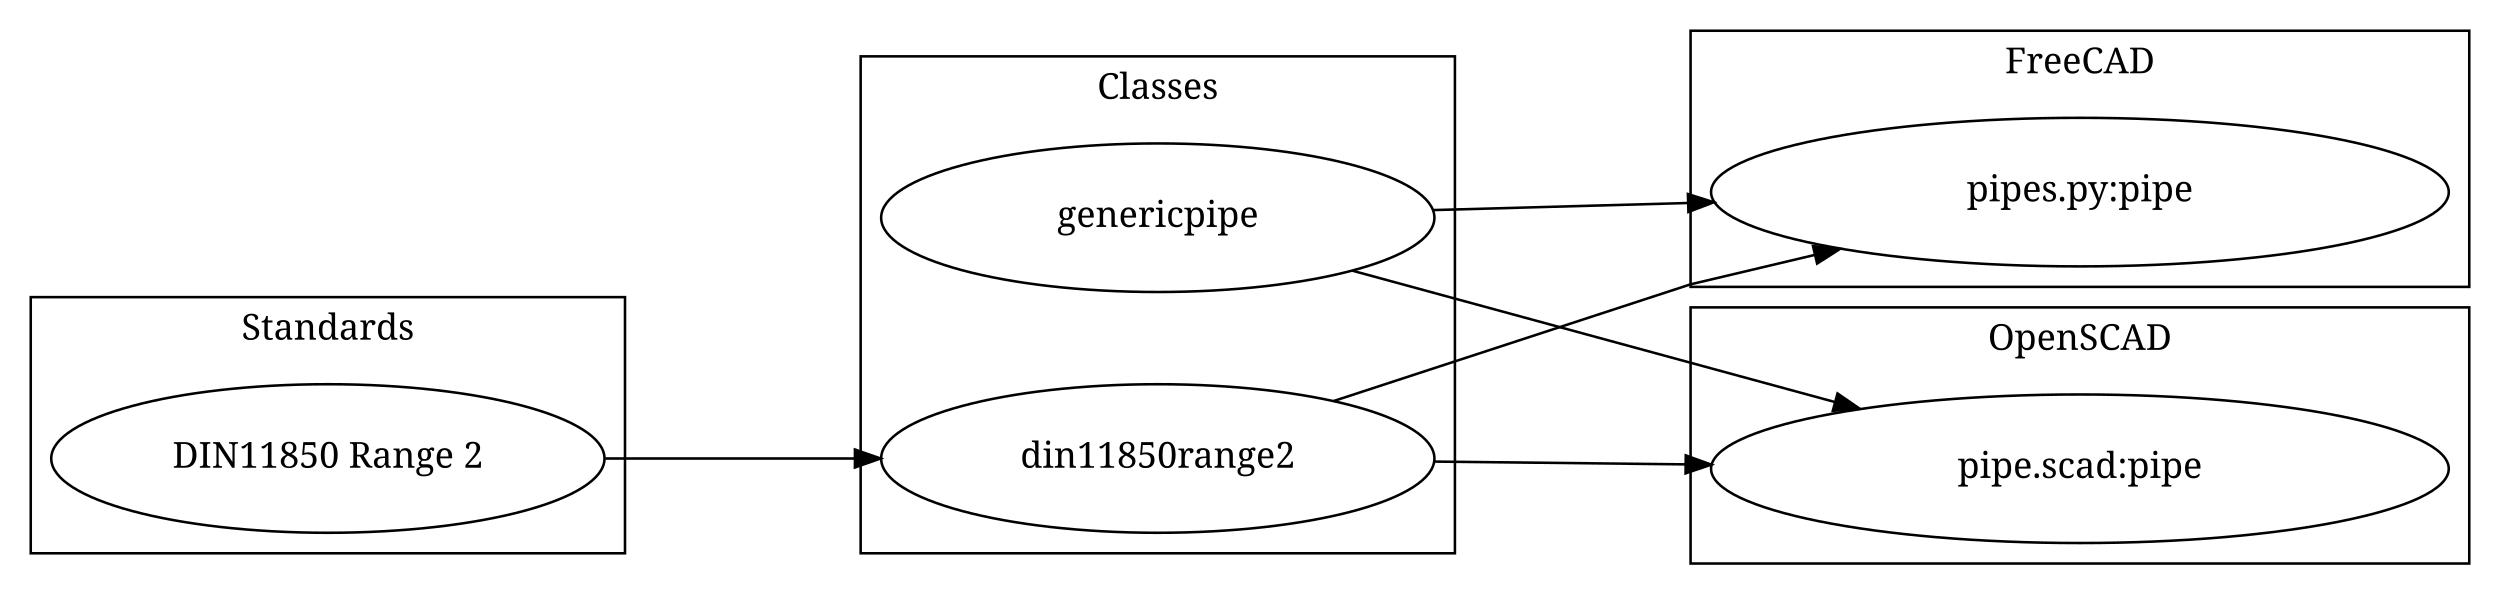
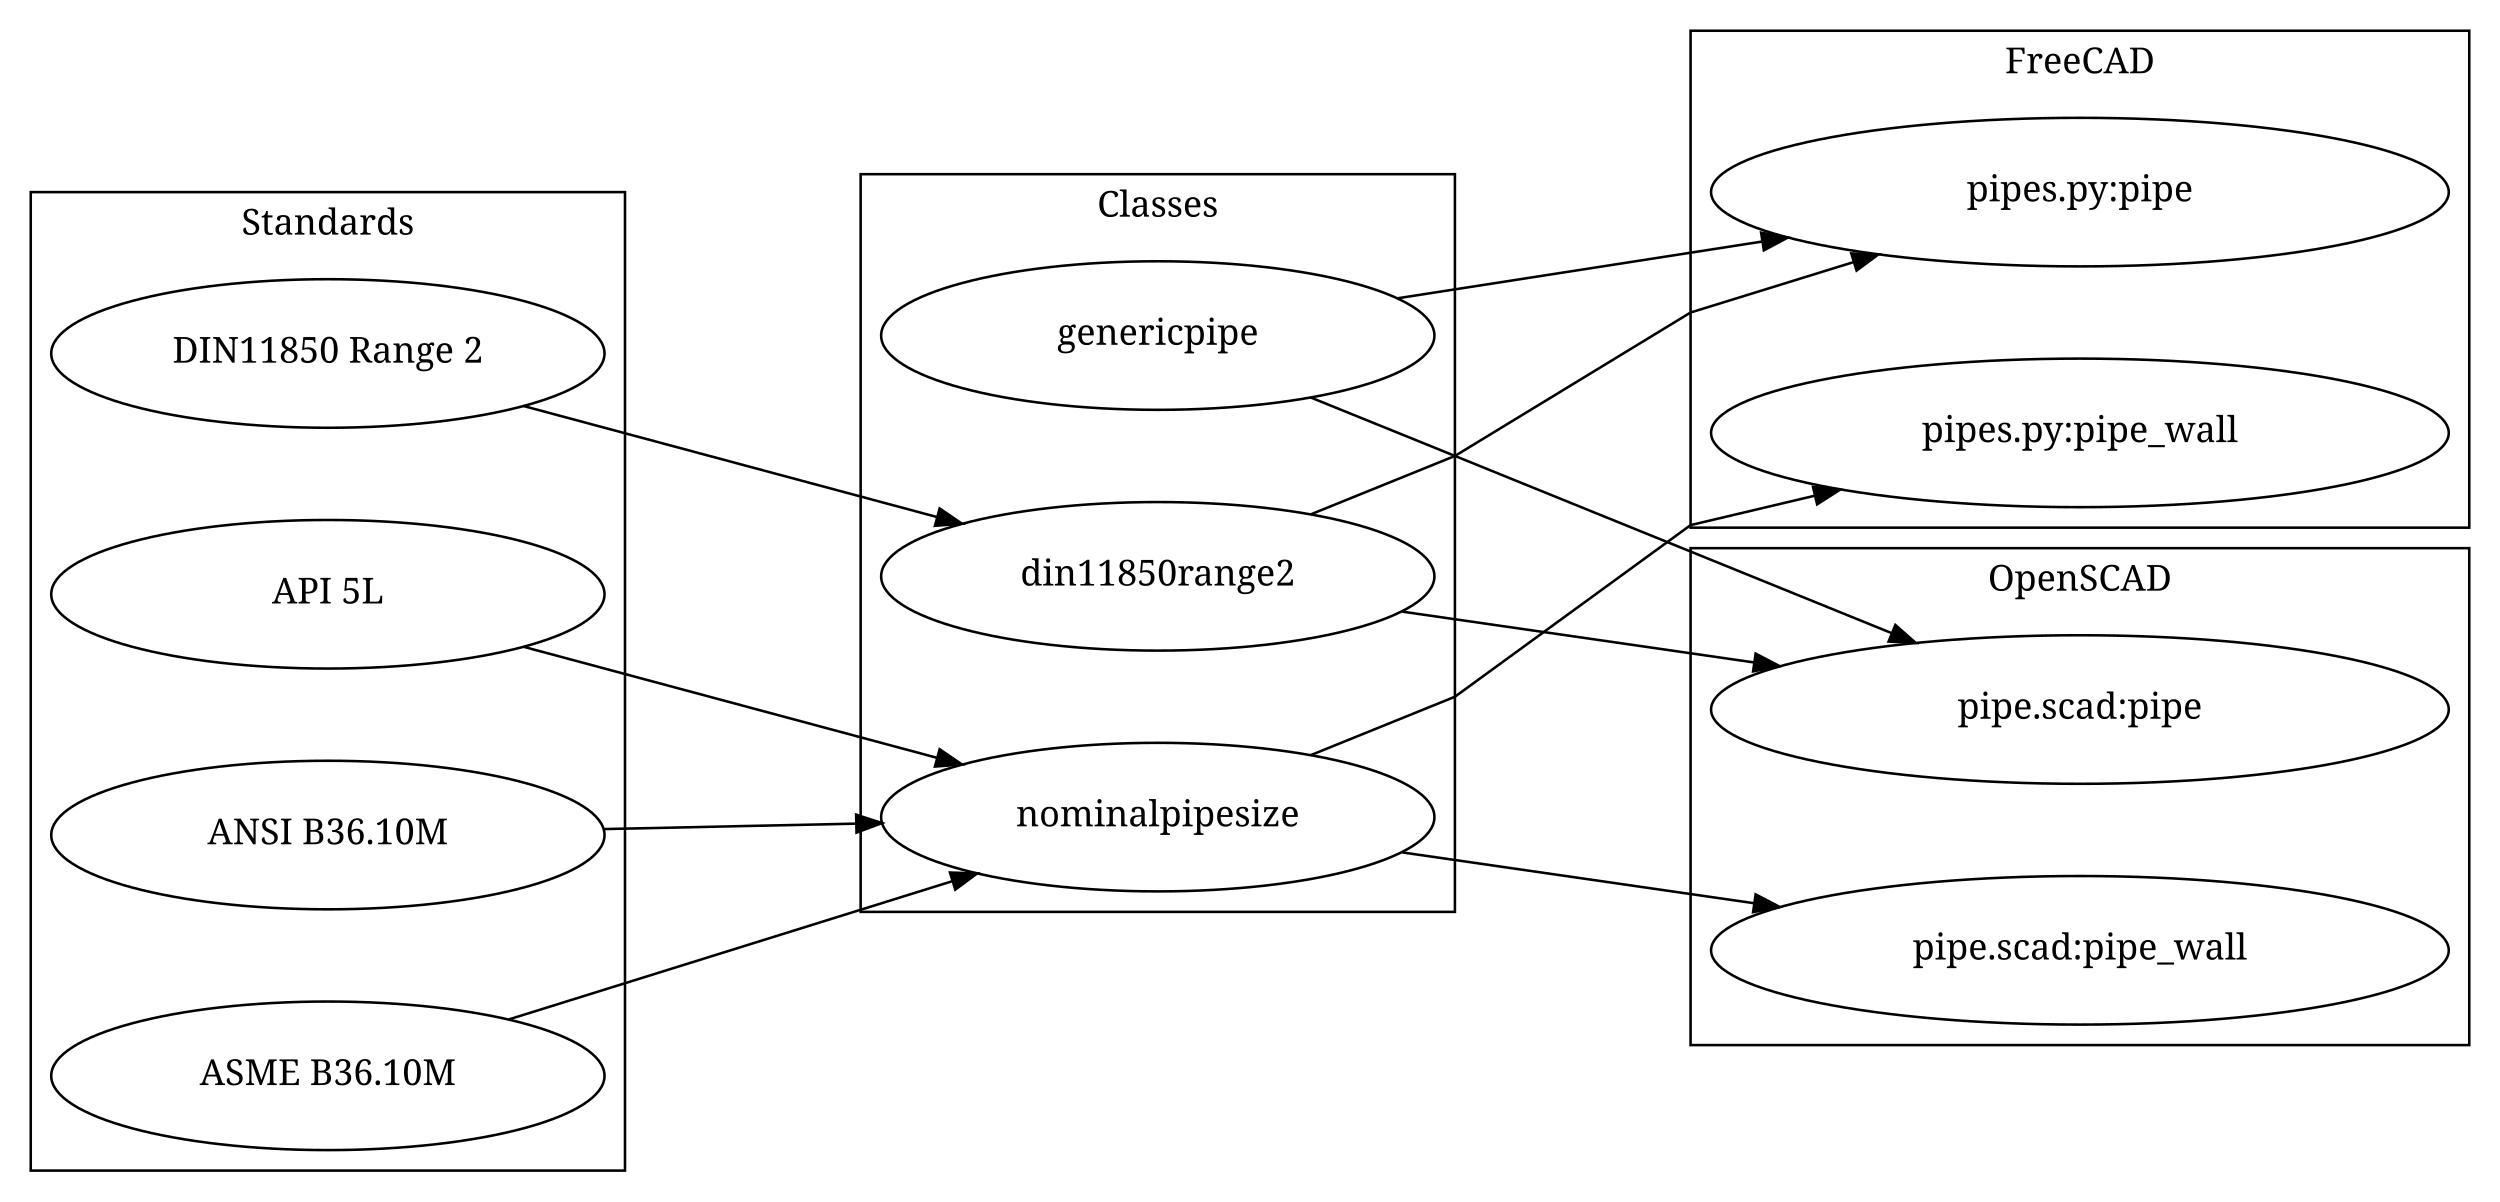
- <svg xmlns="http://www.w3.org/2000/svg" width="976pt" height="232pt" viewBox="0.00 0.00 976.00 232.00">
-   <g id="graph1" class="graph" transform="scale(1 1) rotate(0) translate(4 228)">
-     <polygon fill="white" stroke="white" points="-4,5 -4,-228 973,-228 973,5 -4,5" />
+ <svg xmlns="http://www.w3.org/2000/svg" width="976pt" height="469pt" viewBox="0.00 0.00 976.00 469.00">
+   <g id="graph1" class="graph" transform="scale(1 1) rotate(0) translate(4 465)">
+     <polygon fill="white" stroke="white" points="-4,5 -4,-465 973,-465 973,5 -4,5" />
    <g id="graph2" class="cluster">
-       <polygon fill="none" stroke="black" points="332,-12 332,-206 564,-206 564,-12 332,-12" />
-       <text text-anchor="middle" x="448" y="-189.4" font-family="Times Roman,serif" font-size="14.00">Classes</text>
+       <polygon fill="none" stroke="black" points="332,-109 332,-397 564,-397 564,-109 332,-109" />
+       <text text-anchor="middle" x="448" y="-380.4" font-family="Times Roman,serif" font-size="14.00">Classes</text>
    </g>
    <g id="graph3" class="cluster">
-       <polygon fill="none" stroke="black" points="8,-12 8,-112 240,-112 240,-12 8,-12" />
-       <text text-anchor="middle" x="124" y="-95.4" font-family="Times Roman,serif" font-size="14.00">Standards</text>
+       <polygon fill="none" stroke="black" points="8,-8 8,-390 240,-390 240,-8 8,-8" />
+       <text text-anchor="middle" x="124" y="-373.4" font-family="Times Roman,serif" font-size="14.00">Standards</text>
    </g>
    <g id="graph4" class="cluster">
-       <polygon fill="none" stroke="black" points="656,-116 656,-216 960,-216 960,-116 656,-116" />
-       <text text-anchor="middle" x="808" y="-199.4" font-family="Times Roman,serif" font-size="14.00">FreeCAD</text>
+       <polygon fill="none" stroke="black" points="656,-259 656,-453 960,-453 960,-259 656,-259" />
+       <text text-anchor="middle" x="808" y="-436.4" font-family="Times Roman,serif" font-size="14.00">FreeCAD</text>
    </g>
    <g id="graph5" class="cluster">
-       <polygon fill="none" stroke="black" points="656,-8 656,-108 960,-108 960,-8 656,-8" />
-       <text text-anchor="middle" x="808" y="-91.4" font-family="Times Roman,serif" font-size="14.00">OpenSCAD</text>
+       <polygon fill="none" stroke="black" points="656,-57 656,-251 960,-251 960,-57 656,-57" />
+       <text text-anchor="middle" x="808" y="-234.4" font-family="Times Roman,serif" font-size="14.00">OpenSCAD</text>
    </g>
    <g id="node2" class="node">
-       <ellipse fill="none" stroke="black" cx="448" cy="-143" rx="108" ry="29" />
-       <text text-anchor="middle" x="448" y="-139.4" font-family="Times Roman,serif" font-size="14.00">genericpipe</text>
+       <ellipse fill="none" stroke="black" cx="448" cy="-334" rx="108" ry="29" />
+       <text text-anchor="middle" x="448" y="-330.4" font-family="Times Roman,serif" font-size="14.00">genericpipe</text>
+     </g>
+     <g id="node11" class="node">
+       <ellipse fill="none" stroke="black" cx="808" cy="-390" rx="144" ry="29" />
+       <text text-anchor="middle" x="808" y="-386.4" font-family="Times Roman,serif" font-size="14.00">pipes.py:pipe</text>
+     </g>
+     <g id="edge6" class="edge">
+       <path fill="none" stroke="black" d="M541.646,-348.567C585.025,-355.315 637.174,-363.427 683.785,-370.678" />
+       <polygon fill="black" stroke="black" points="683.531,-374.18 693.95,-372.259 684.607,-367.263 683.531,-374.18" />
+     </g>
+     <g id="node14" class="node">
+       <ellipse fill="none" stroke="black" cx="808" cy="-188" rx="144" ry="29" />
+       <text text-anchor="middle" x="808" y="-184.4" font-family="Times Roman,serif" font-size="14.00">pipe.scad:pipe</text>
+     </g>
+     <g id="edge8" class="edge">
+       <path fill="none" stroke="black" d="M507.699,-309.812C536.122,-298.295 564,-287 564,-287 564,-287 662.551,-247.014 734.389,-217.867" />
+       <polygon fill="black" stroke="black" points="735.941,-221.014 743.892,-214.011 733.31,-214.528 735.941,-221.014" />
+     </g>
+     <g id="node3" class="node">
+       <ellipse fill="none" stroke="black" cx="448" cy="-240" rx="108" ry="29" />
+       <text text-anchor="middle" x="448" y="-236.4" font-family="Times Roman,serif" font-size="14.00">din11850range2</text>
+     </g>
+     <g id="edge10" class="edge">
+       <path fill="none" stroke="black" d="M507.699,-264.188C536.122,-275.705 564,-287 564,-287 564,-287 656,-343 656,-343 656,-343 686.02,-352.283 719.378,-362.597" />
+       <polygon fill="black" stroke="black" points="718.741,-366.064 729.329,-365.674 720.809,-359.376 718.741,-366.064" />
+     </g>
+     <g id="edge12" class="edge">
+       <path fill="none" stroke="black" d="M543.528,-226.201C585.552,-220.131 635.52,-212.914 680.647,-206.395" />
+       <polygon fill="black" stroke="black" points="681.401,-209.823 690.798,-204.929 680.4,-202.895 681.401,-209.823" />
+     </g>
+     <g id="node4" class="node">
+       <ellipse fill="none" stroke="black" cx="448" cy="-146" rx="108" ry="29" />
+       <text text-anchor="middle" x="448" y="-142.4" font-family="Times Roman,serif" font-size="14.00">nominalpipesize</text>
+     </g>
+     <g id="node12" class="node">
+       <ellipse fill="none" stroke="black" cx="808" cy="-296" rx="144" ry="29" />
+       <text text-anchor="middle" x="808" y="-292.4" font-family="Times Roman,serif" font-size="14.00">pipes.py:pipe_wall</text>
+     </g>
+     <g id="edge16" class="edge">
+       <path fill="none" stroke="black" d="M507.699,-170.188C536.122,-181.705 564,-193 564,-193 564,-193 656,-260 656,-260 656,-260 677.459,-265.082 704.25,-271.428" />
+       <polygon fill="black" stroke="black" points="703.795,-274.917 714.332,-273.816 705.408,-268.105 703.795,-274.917" />
+     </g>
+     <g id="node15" class="node">
+       <ellipse fill="none" stroke="black" cx="808" cy="-94" rx="144" ry="29" />
+       <text text-anchor="middle" x="808" y="-90.4" font-family="Times Roman,serif" font-size="14.00">pipe.scad:pipe_wall</text>
+     </g>
+     <g id="edge18" class="edge">
+       <path fill="none" stroke="black" d="M543.528,-132.201C585.552,-126.131 635.52,-118.914 680.647,-112.395" />
+       <polygon fill="black" stroke="black" points="681.401,-115.823 690.798,-110.929 680.4,-108.895 681.401,-115.823" />
+     </g>
+     <g id="node6" class="node">
+       <ellipse fill="none" stroke="black" cx="124" cy="-327" rx="108" ry="29" />
+       <text text-anchor="middle" x="124" y="-323.4" font-family="Times Roman,serif" font-size="14.00">DIN11850 Range 2</text>
+     </g>
+     <g id="edge14" class="edge">
+       <path fill="none" stroke="black" d="M200.373,-306.492C248.782,-293.494 311.506,-276.651 361.712,-263.17" />
+       <polygon fill="black" stroke="black" points="362.829,-266.494 371.579,-260.521 361.013,-259.734 362.829,-266.494" />
    </g>
    <g id="node7" class="node">
-       <ellipse fill="none" stroke="black" cx="808" cy="-153" rx="144" ry="29" />
-       <text text-anchor="middle" x="808" y="-149.4" font-family="Times Roman,serif" font-size="14.00">pipes.py:pipe</text>
+       <ellipse fill="none" stroke="black" cx="124" cy="-139" rx="108" ry="29" />
+       <text text-anchor="middle" x="124" y="-135.4" font-family="Times Roman,serif" font-size="14.00">ANSI B36.10M</text>
    </g>
-     <g id="edge6" class="edge">
-       <path fill="none" stroke="black" d="M555.524,-145.987C586.693,-146.853 621.342,-147.815 654.736,-148.743" />
-       <polygon fill="black" stroke="black" points="654.961,-152.25 665.054,-149.029 655.155,-145.253 654.961,-152.25" />
+     <g id="edge20" class="edge">
+       <path fill="none" stroke="black" d="M231.887,-141.331C263.365,-142.011 297.922,-142.758 329.99,-143.45" />
+       <polygon fill="black" stroke="black" points="330.235,-146.956 340.308,-143.673 330.386,-139.958 330.235,-146.956" />
+     </g>
+     <g id="node8" class="node">
+       <ellipse fill="none" stroke="black" cx="124" cy="-45" rx="108" ry="29" />
+       <text text-anchor="middle" x="124" y="-41.4" font-family="Times Roman,serif" font-size="14.00">ASME B36.10M</text>
+     </g>
+     <g id="edge22" class="edge">
+       <path fill="none" stroke="black" d="M194.703,-67.04C245.712,-82.941 314.651,-104.431 367.729,-120.977" />
+       <polygon fill="black" stroke="black" points="366.859,-124.372 377.448,-124.007 368.943,-117.689 366.859,-124.372" />
    </g>
    <g id="node9" class="node">
-       <ellipse fill="none" stroke="black" cx="808" cy="-45" rx="144" ry="29" />
-       <text text-anchor="middle" x="808" y="-41.4" font-family="Times Roman,serif" font-size="14.00">pipe.scad:pipe</text>
+       <ellipse fill="none" stroke="black" cx="124" cy="-233" rx="108" ry="29" />
+       <text text-anchor="middle" x="124" y="-229.4" font-family="Times Roman,serif" font-size="14.00">API 5L</text>
    </g>
-     <g id="edge8" class="edge">
-       <path fill="none" stroke="black" d="M523.907,-122.336C578.817,-107.389 653.418,-87.081 712.395,-71.026" />
-       <polygon fill="black" stroke="black" points="713.364,-74.389 722.094,-68.386 711.525,-67.635 713.364,-74.389" />
-     </g>
-     <g id="node3" class="node">
-       <ellipse fill="none" stroke="black" cx="448" cy="-49" rx="108" ry="29" />
-       <text text-anchor="middle" x="448" y="-45.4" font-family="Times Roman,serif" font-size="14.00">din11850range2</text>
-     </g>
-     <g id="edge10" class="edge">
-       <path fill="none" stroke="black" d="M516.683,-71.454C577.269,-91.261 656,-117 656,-117 656,-117 677.459,-122.082 704.25,-128.428" />
-       <polygon fill="black" stroke="black" points="703.795,-131.917 714.332,-130.816 705.408,-125.105 703.795,-131.917" />
-     </g>
-     <g id="edge12" class="edge">
-       <path fill="none" stroke="black" d="M556.012,-47.8C586.794,-47.458 620.938,-47.078 653.899,-46.712" />
-       <polygon fill="black" stroke="black" points="654.125,-50.21 664.086,-46.599 654.047,-43.211 654.125,-50.21" />
-     </g>
-     <g id="node5" class="node">
-       <ellipse fill="none" stroke="black" cx="124" cy="-49" rx="108" ry="29" />
-       <text text-anchor="middle" x="124" y="-45.4" font-family="Times Roman,serif" font-size="14.00">DIN11850 Range 2</text>
-     </g>
-     <g id="edge14" class="edge">
-       <path fill="none" stroke="black" d="M232.338,-49C263.545,-49 297.748,-49 329.536,-49" />
-       <polygon fill="black" stroke="black" points="329.764,-52.5 339.764,-49 329.764,-45.5 329.764,-52.5" />
+     <g id="edge24" class="edge">
+       <path fill="none" stroke="black" d="M200.373,-212.492C248.782,-199.494 311.506,-182.651 361.712,-169.17" />
+       <polygon fill="black" stroke="black" points="362.829,-172.494 371.579,-166.521 361.013,-165.734 362.829,-172.494" />
    </g>
  </g>
</svg>
